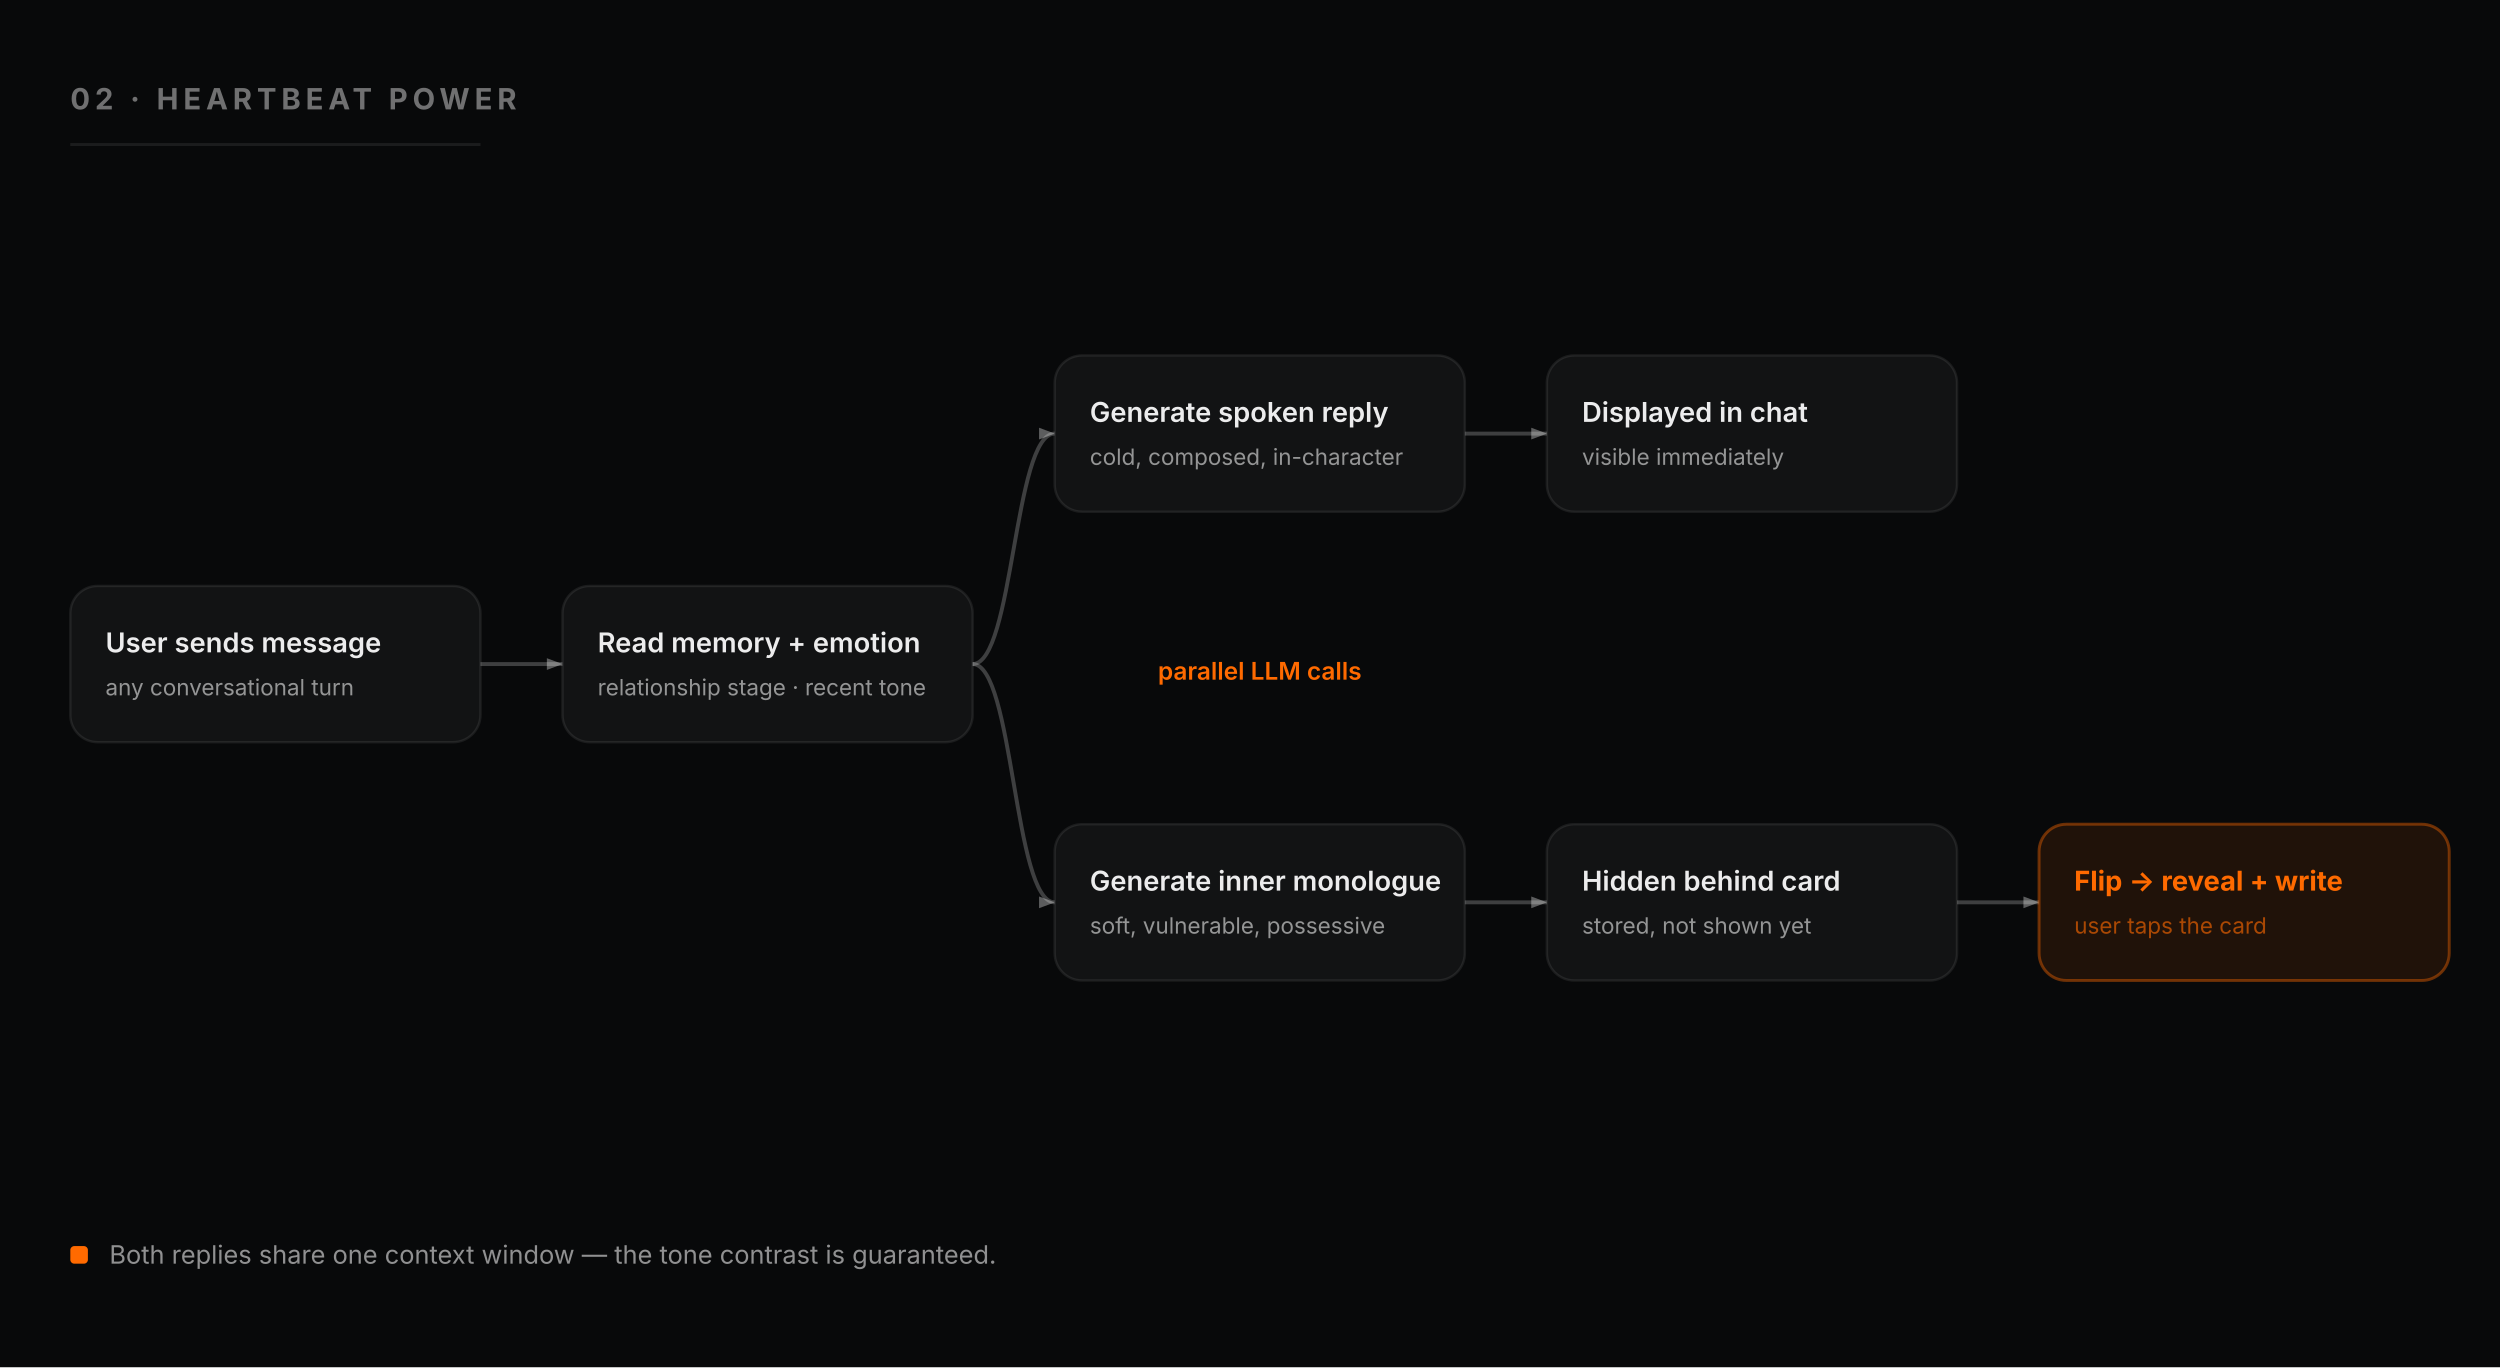
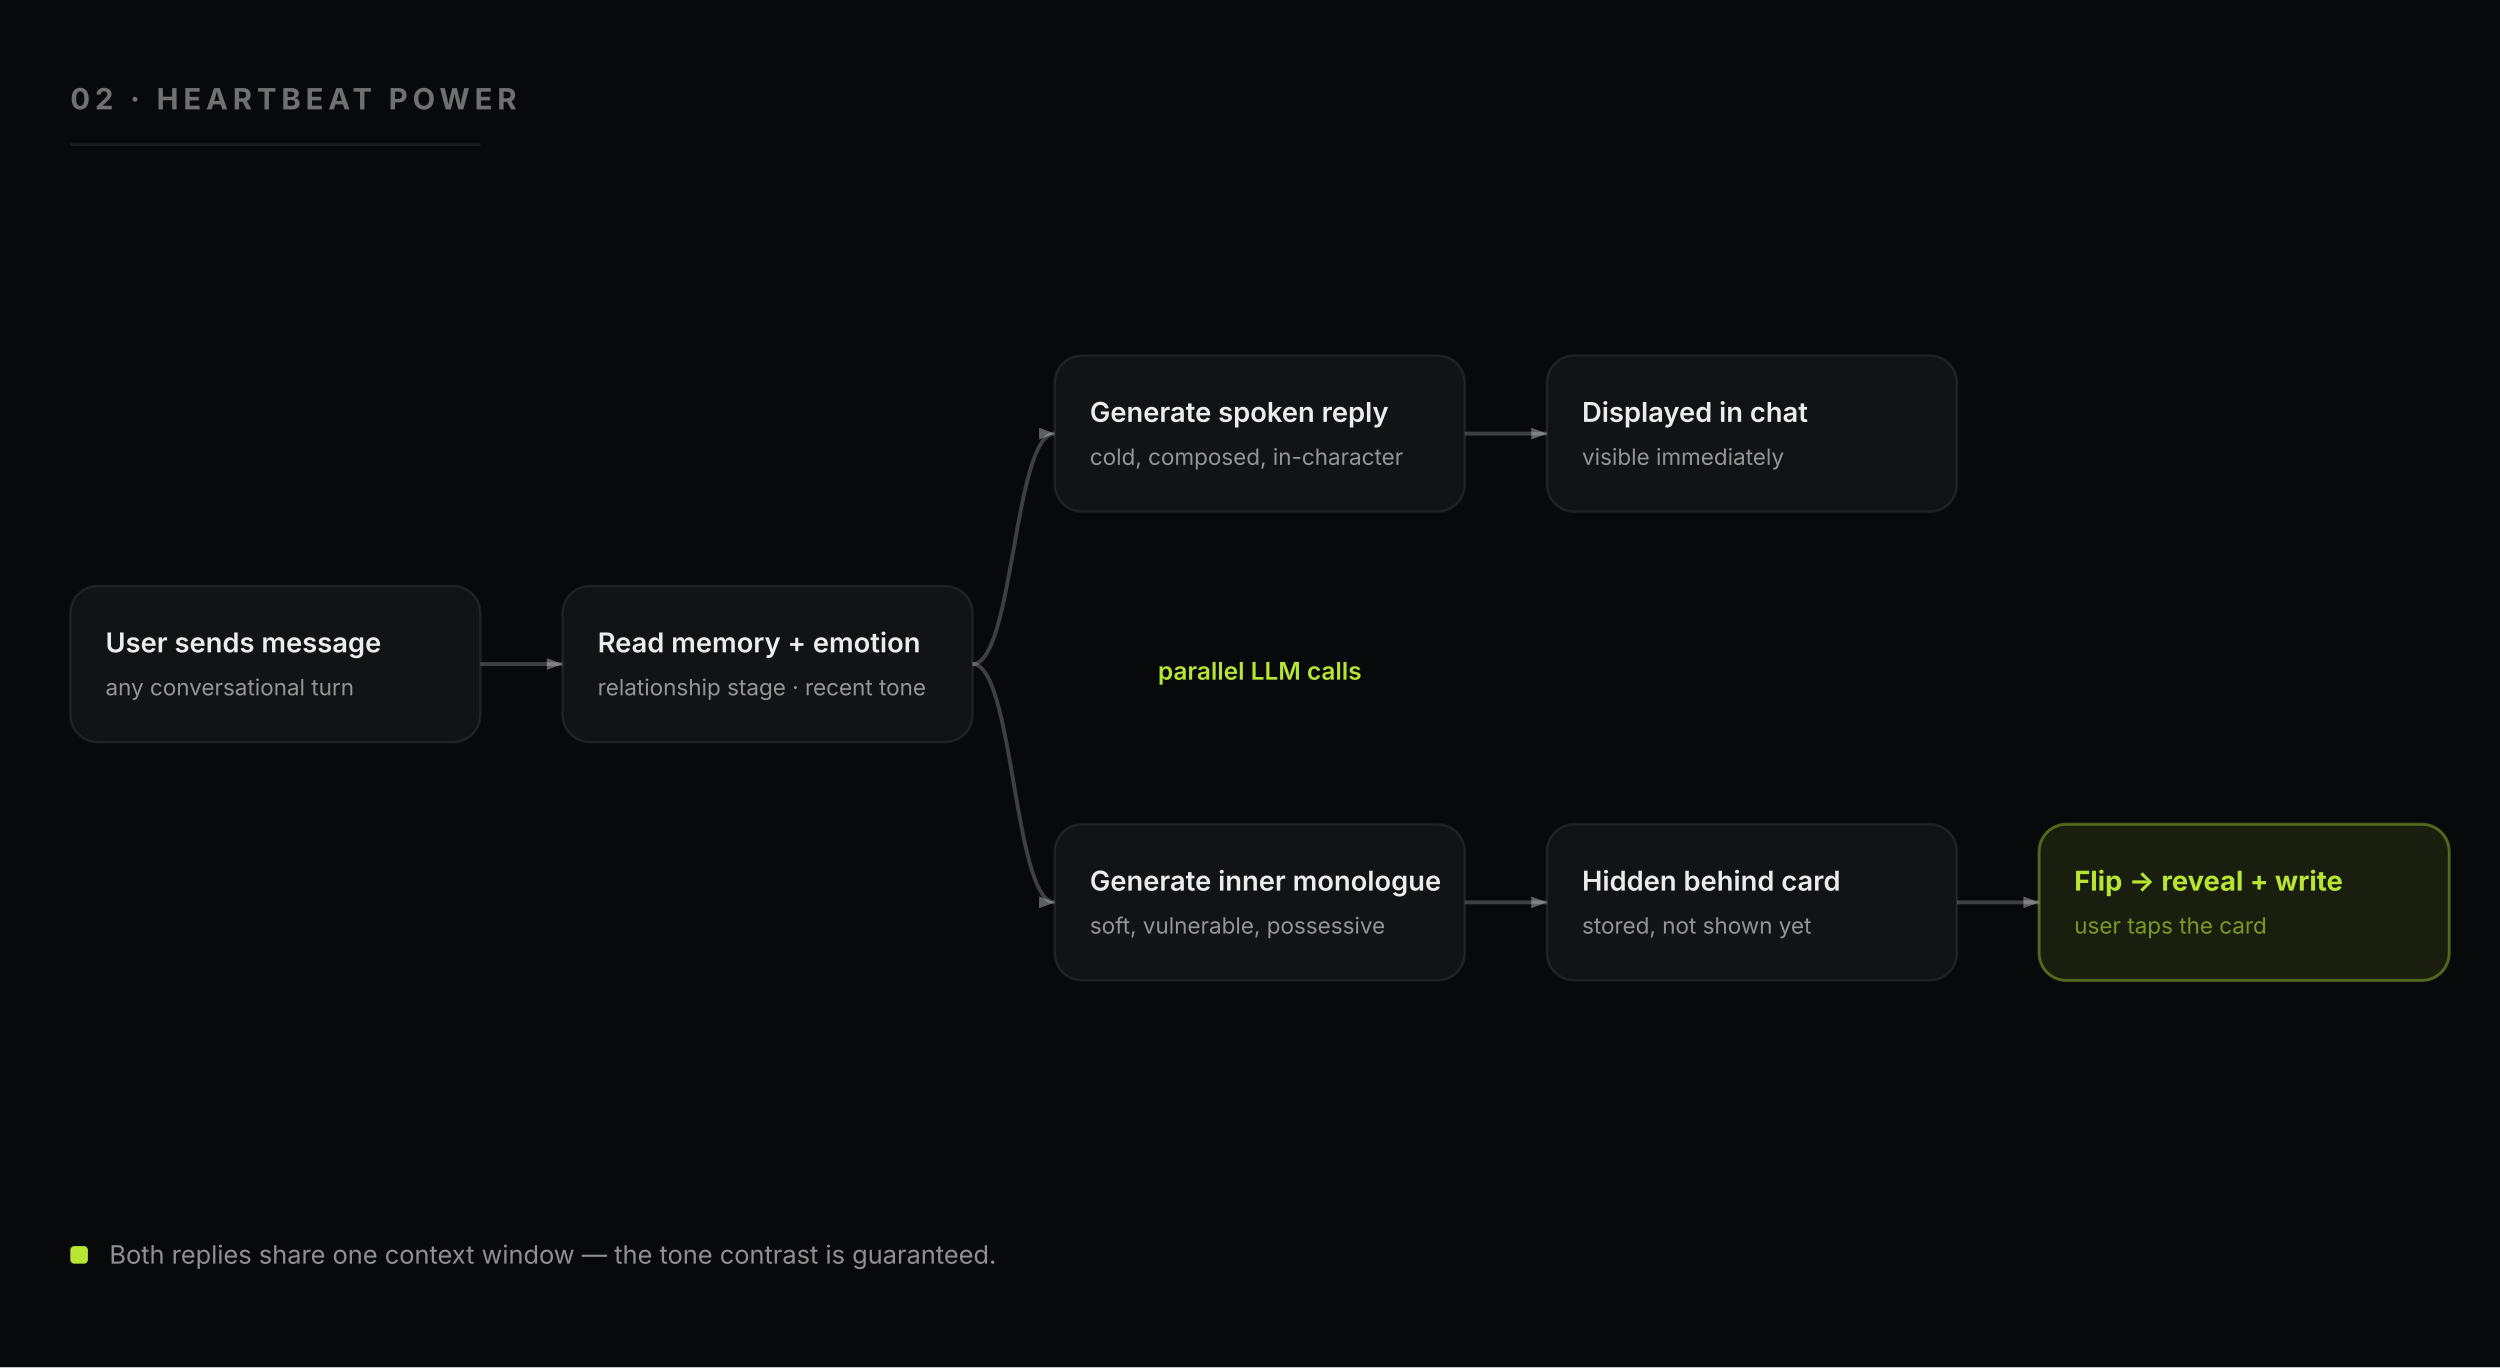
<svg xmlns="http://www.w3.org/2000/svg" viewBox="0 0 1280 700" fill="none" role="img" font-family="Inter, 'Helvetica Neue', Arial, sans-serif">
  <defs>
    <marker id="ah" markerWidth="12" markerHeight="12" refX="9" refY="4" orient="auto" markerUnits="userSpaceOnUse">
      <path d="M1 1 L9 4 L1 7 Z" fill="#FFFFFF" fill-opacity="0.34" />
    </marker>
  </defs>
  <rect width="1280" height="700" fill="#08090A" />
  <text x="36" y="56" font-size="15" font-weight="700" letter-spacing="2.5" fill="#FFFFFF" fill-opacity="0.42">02 · HEARTBEAT POWER</text>
  <line x1="36" y1="74" x2="246" y2="74" stroke="#FFFFFF" stroke-opacity="0.08" stroke-width="1.5" />
  <g stroke="#FFFFFF" stroke-opacity="0.22" stroke-width="2">
    <path d="M246 340 H288" marker-end="url(#ah)" />
    <path d="M498 340 C 519 340 519 222 540 222" marker-end="url(#ah)" />
    <path d="M498 340 C 519 340 519 462 540 462" marker-end="url(#ah)" />
    <path d="M750 222 H792" marker-end="url(#ah)" />
    <path d="M750 462 H792" marker-end="url(#ah)" />
    <path d="M1002 462 H1044" marker-end="url(#ah)" />
  </g>
-   <text x="645" y="348" font-size="12.5" font-weight="600" fill="#FF6A00" text-anchor="middle">parallel LLM calls</text>
+   <text x="645" y="348" font-size="12.5" font-weight="600" fill="#B8E532" text-anchor="middle">parallel LLM calls</text>
  <rect x="36" y="300" width="210" height="80" rx="14" fill="#FFFFFF" fill-opacity="0.04" stroke="#FFFFFF" stroke-opacity="0.08" stroke-width="1.25" />
  <text x="54" y="334" font-size="14" font-weight="600" fill="#FFFFFF" fill-opacity="0.92">User sends message</text>
  <text x="54" y="356" font-size="11.5" fill="#FFFFFF" fill-opacity="0.55">any conversational turn</text>
  <rect x="288" y="300" width="210" height="80" rx="14" fill="#FFFFFF" fill-opacity="0.04" stroke="#FFFFFF" stroke-opacity="0.08" stroke-width="1.25" />
  <text x="306" y="334" font-size="14" font-weight="600" fill="#FFFFFF" fill-opacity="0.92">Read memory + emotion</text>
  <text x="306" y="356" font-size="11.5" fill="#FFFFFF" fill-opacity="0.55">relationship stage · recent tone</text>
  <rect x="540" y="182" width="210" height="80" rx="14" fill="#FFFFFF" fill-opacity="0.04" stroke="#FFFFFF" stroke-opacity="0.08" stroke-width="1.25" />
  <text x="558" y="216" font-size="14" font-weight="600" fill="#FFFFFF" fill-opacity="0.92">Generate spoken reply</text>
  <text x="558" y="238" font-size="11.5" fill="#FFFFFF" fill-opacity="0.55">cold, composed, in-character</text>
  <rect x="792" y="182" width="210" height="80" rx="14" fill="#FFFFFF" fill-opacity="0.04" stroke="#FFFFFF" stroke-opacity="0.08" stroke-width="1.25" />
  <text x="810" y="216" font-size="14" font-weight="600" fill="#FFFFFF" fill-opacity="0.92">Displayed in chat</text>
  <text x="810" y="238" font-size="11.5" fill="#FFFFFF" fill-opacity="0.55">visible immediately</text>
  <rect x="540" y="422" width="210" height="80" rx="14" fill="#FFFFFF" fill-opacity="0.04" stroke="#FFFFFF" stroke-opacity="0.08" stroke-width="1.25" />
  <text x="558" y="456" font-size="14" font-weight="600" fill="#FFFFFF" fill-opacity="0.92">Generate inner monologue</text>
  <text x="558" y="478" font-size="11.5" fill="#FFFFFF" fill-opacity="0.55">soft, vulnerable, possessive</text>
  <rect x="792" y="422" width="210" height="80" rx="14" fill="#FFFFFF" fill-opacity="0.04" stroke="#FFFFFF" stroke-opacity="0.08" stroke-width="1.25" />
  <text x="810" y="456" font-size="14" font-weight="600" fill="#FFFFFF" fill-opacity="0.92">Hidden behind card</text>
  <text x="810" y="478" font-size="11.5" fill="#FFFFFF" fill-opacity="0.55">stored, not shown yet</text>
-   <rect x="1044" y="422" width="210" height="80" rx="14" fill="#FF6A00" fill-opacity="0.10" stroke="#FF6A00" stroke-opacity="0.40" stroke-width="1.5" />
-   <text x="1062" y="456" font-size="14" font-weight="700" fill="#FF6A00">Flip → reveal + write</text>
-   <text x="1062" y="478" font-size="11.5" fill="#FF6A00" fill-opacity="0.62">user taps the card</text>
-   <rect x="36" y="638" width="9" height="9" rx="2" fill="#FF6A00" />
+   <rect x="1044" y="422" width="210" height="80" rx="14" fill="#B8E532" fill-opacity="0.10" stroke="#B8E532" stroke-opacity="0.40" stroke-width="1.5" />
+   <text x="1062" y="456" font-size="14" font-weight="700" fill="#B8E532">Flip → reveal + write</text>
+   <text x="1062" y="478" font-size="11.5" fill="#B8E532" fill-opacity="0.62">user taps the card</text>
+   <rect x="36" y="638" width="9" height="9" rx="2" fill="#B8E532" />
  <text x="56" y="647" font-size="13" fill="#FFFFFF" fill-opacity="0.55">Both replies share one context window — the tone contrast is guaranteed.</text>
</svg>
